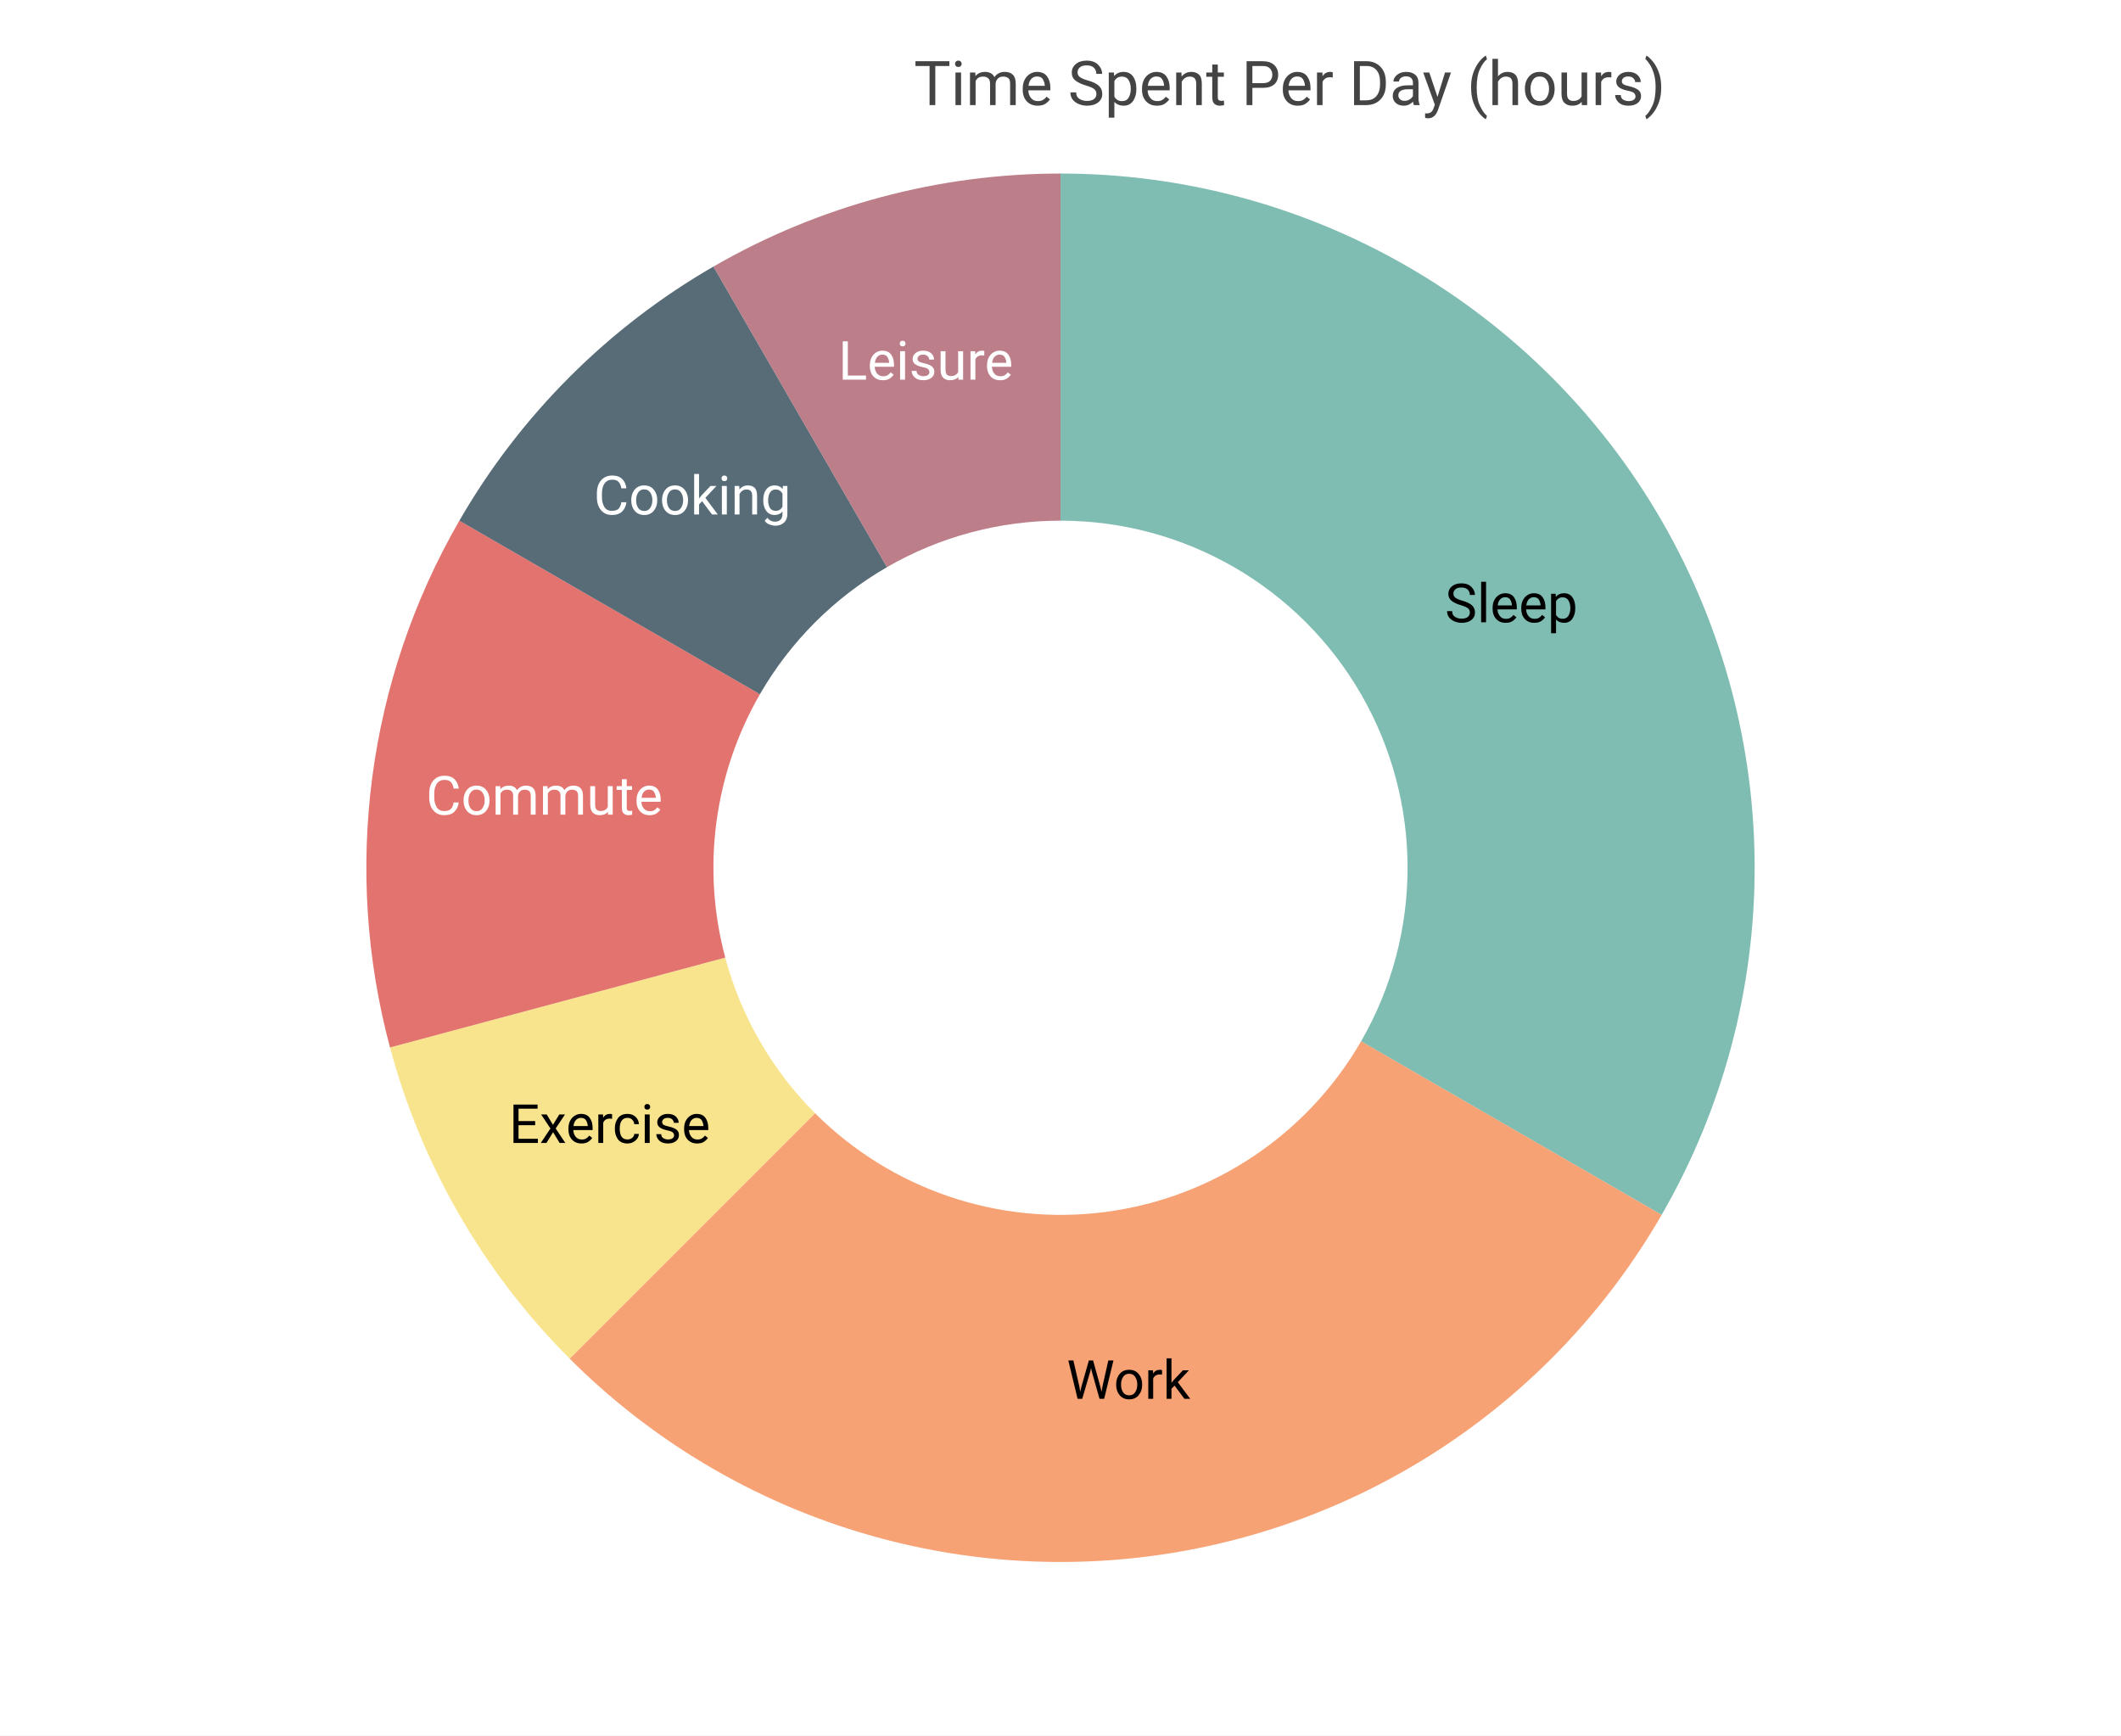
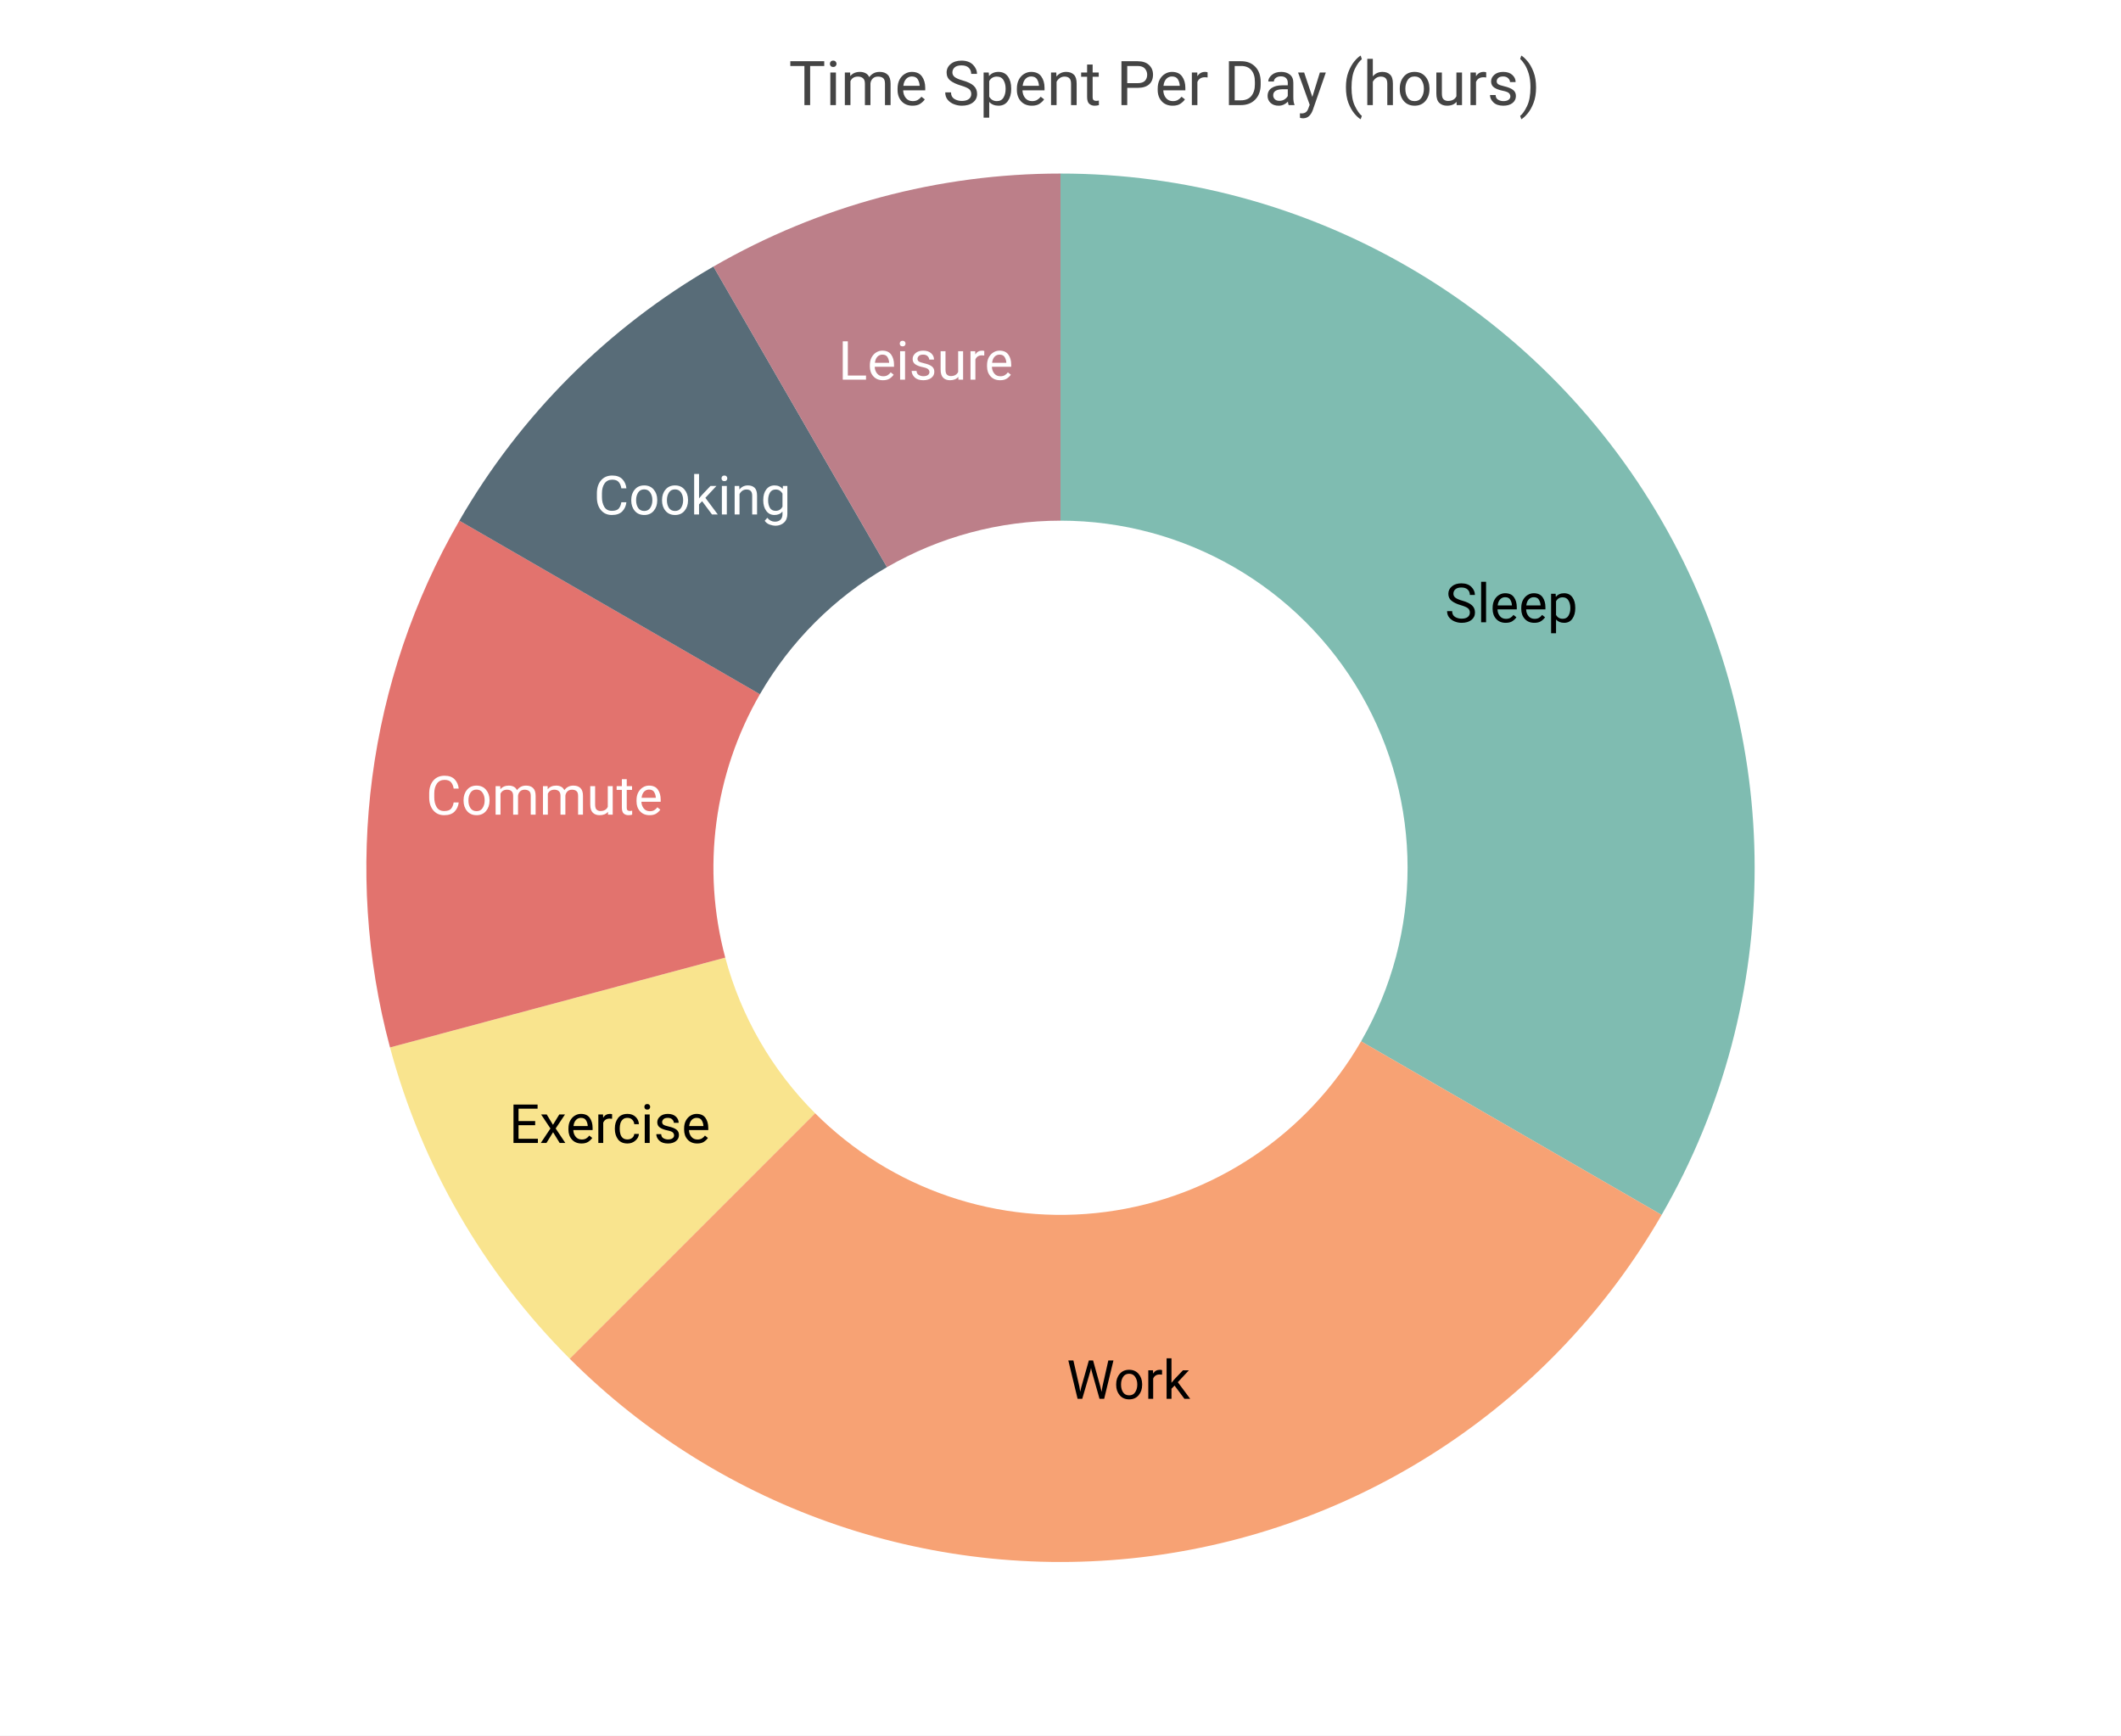
<svg xmlns="http://www.w3.org/2000/svg" width="550" height="450" viewBox="0 0 550 450">
  <path fill="#FFFFFF" d="M0 0 h550 v450 h-550 v-450Z" />
-   <text transform="translate(-65.0, 16.0)" fill="#444444" font-family="Roboto" font-weight="normal" font-size="16" x="302.0" y="11.25">Time Spent Per Day (hours)</text>
+   <text transform="translate(0, 16.0)" fill="#444444" font-family="Roboto" font-weight="normal" font-size="16" text-anchor="middle" x="302.0" y="11.25">Time Spent Per Day (hours)</text>
  <defs>
    <clipPath id="plot-clip">
      <rect x="0" y="0" width="441.0" height="381.0" />
    </clipPath>
  </defs>
  <g>
    <path d="M 275.0 45.0 A 180.0 180.0 0 0 1 430.885 315.0 L 352.942 270.0 A 90.0 90.0 0 0 0 275.0 135.0 Z" fill="#5fab9e" opacity="0.8" />
    <text x="391.913" y="157.5" fill="#000000" font-size="14" font-family="Roboto" text-anchor="middle" dominant-baseline="middle">Sleep</text>
    <path d="M 430.885 315.0 A 180.0 180.0 0 0 1 147.721 352.279 L 211.36 288.64 A 90.0 90.0 0 0 0 352.942 270.0 Z" fill="#f58b51" opacity="0.8" />
    <text x="292.621" y="358.845" fill="#000000" font-size="14" font-family="Roboto" text-anchor="middle" dominant-baseline="middle">Work</text>
    <path d="M 147.721 352.279 A 180.0 180.0 0 0 1 101.133 271.587 L 188.067 248.294 A 90.0 90.0 0 0 0 211.36 288.64 Z" fill="#f7dd72" opacity="0.8" />
    <text x="158.087" y="292.5" fill="#000000" font-size="14" font-family="Roboto" text-anchor="middle" dominant-baseline="middle">Exercise</text>
    <path d="M 101.133 271.587 A 180.0 180.0 0 0 1 119.115 135.0 L 197.058 180.0 A 90.0 90.0 0 0 0 188.067 248.294 Z" fill="#db504a" opacity="0.8" />
    <text x="141.155" y="207.379" fill="#ffffff" font-size="14" font-family="Roboto" text-anchor="middle" dominant-baseline="middle">Commute</text>
    <path d="M 119.115 135.0 A 180.0 180.0 0 0 1 185 69.115 L 230 147.058 A 90.0 90.0 0 0 0 197.058 180.0 Z" fill="#2e4756" opacity="0.8" />
    <text x="179.541" y="129.541" fill="#ffffff" font-size="14" font-family="Roboto" text-anchor="middle" dominant-baseline="middle">Cooking</text>
    <path d="M 185 69.115 A 180.0 180.0 0 0 1 275 45.0 L 275.0 135.0 A 90.0 90.0 0 0 0 230 147.058 Z" fill="#ab5f6b" opacity="0.8" />
    <text x="240.059" y="94.6" fill="#ffffff" font-size="14" font-family="Roboto" text-anchor="middle" dominant-baseline="middle">Leisure</text>
  </g>
</svg>
